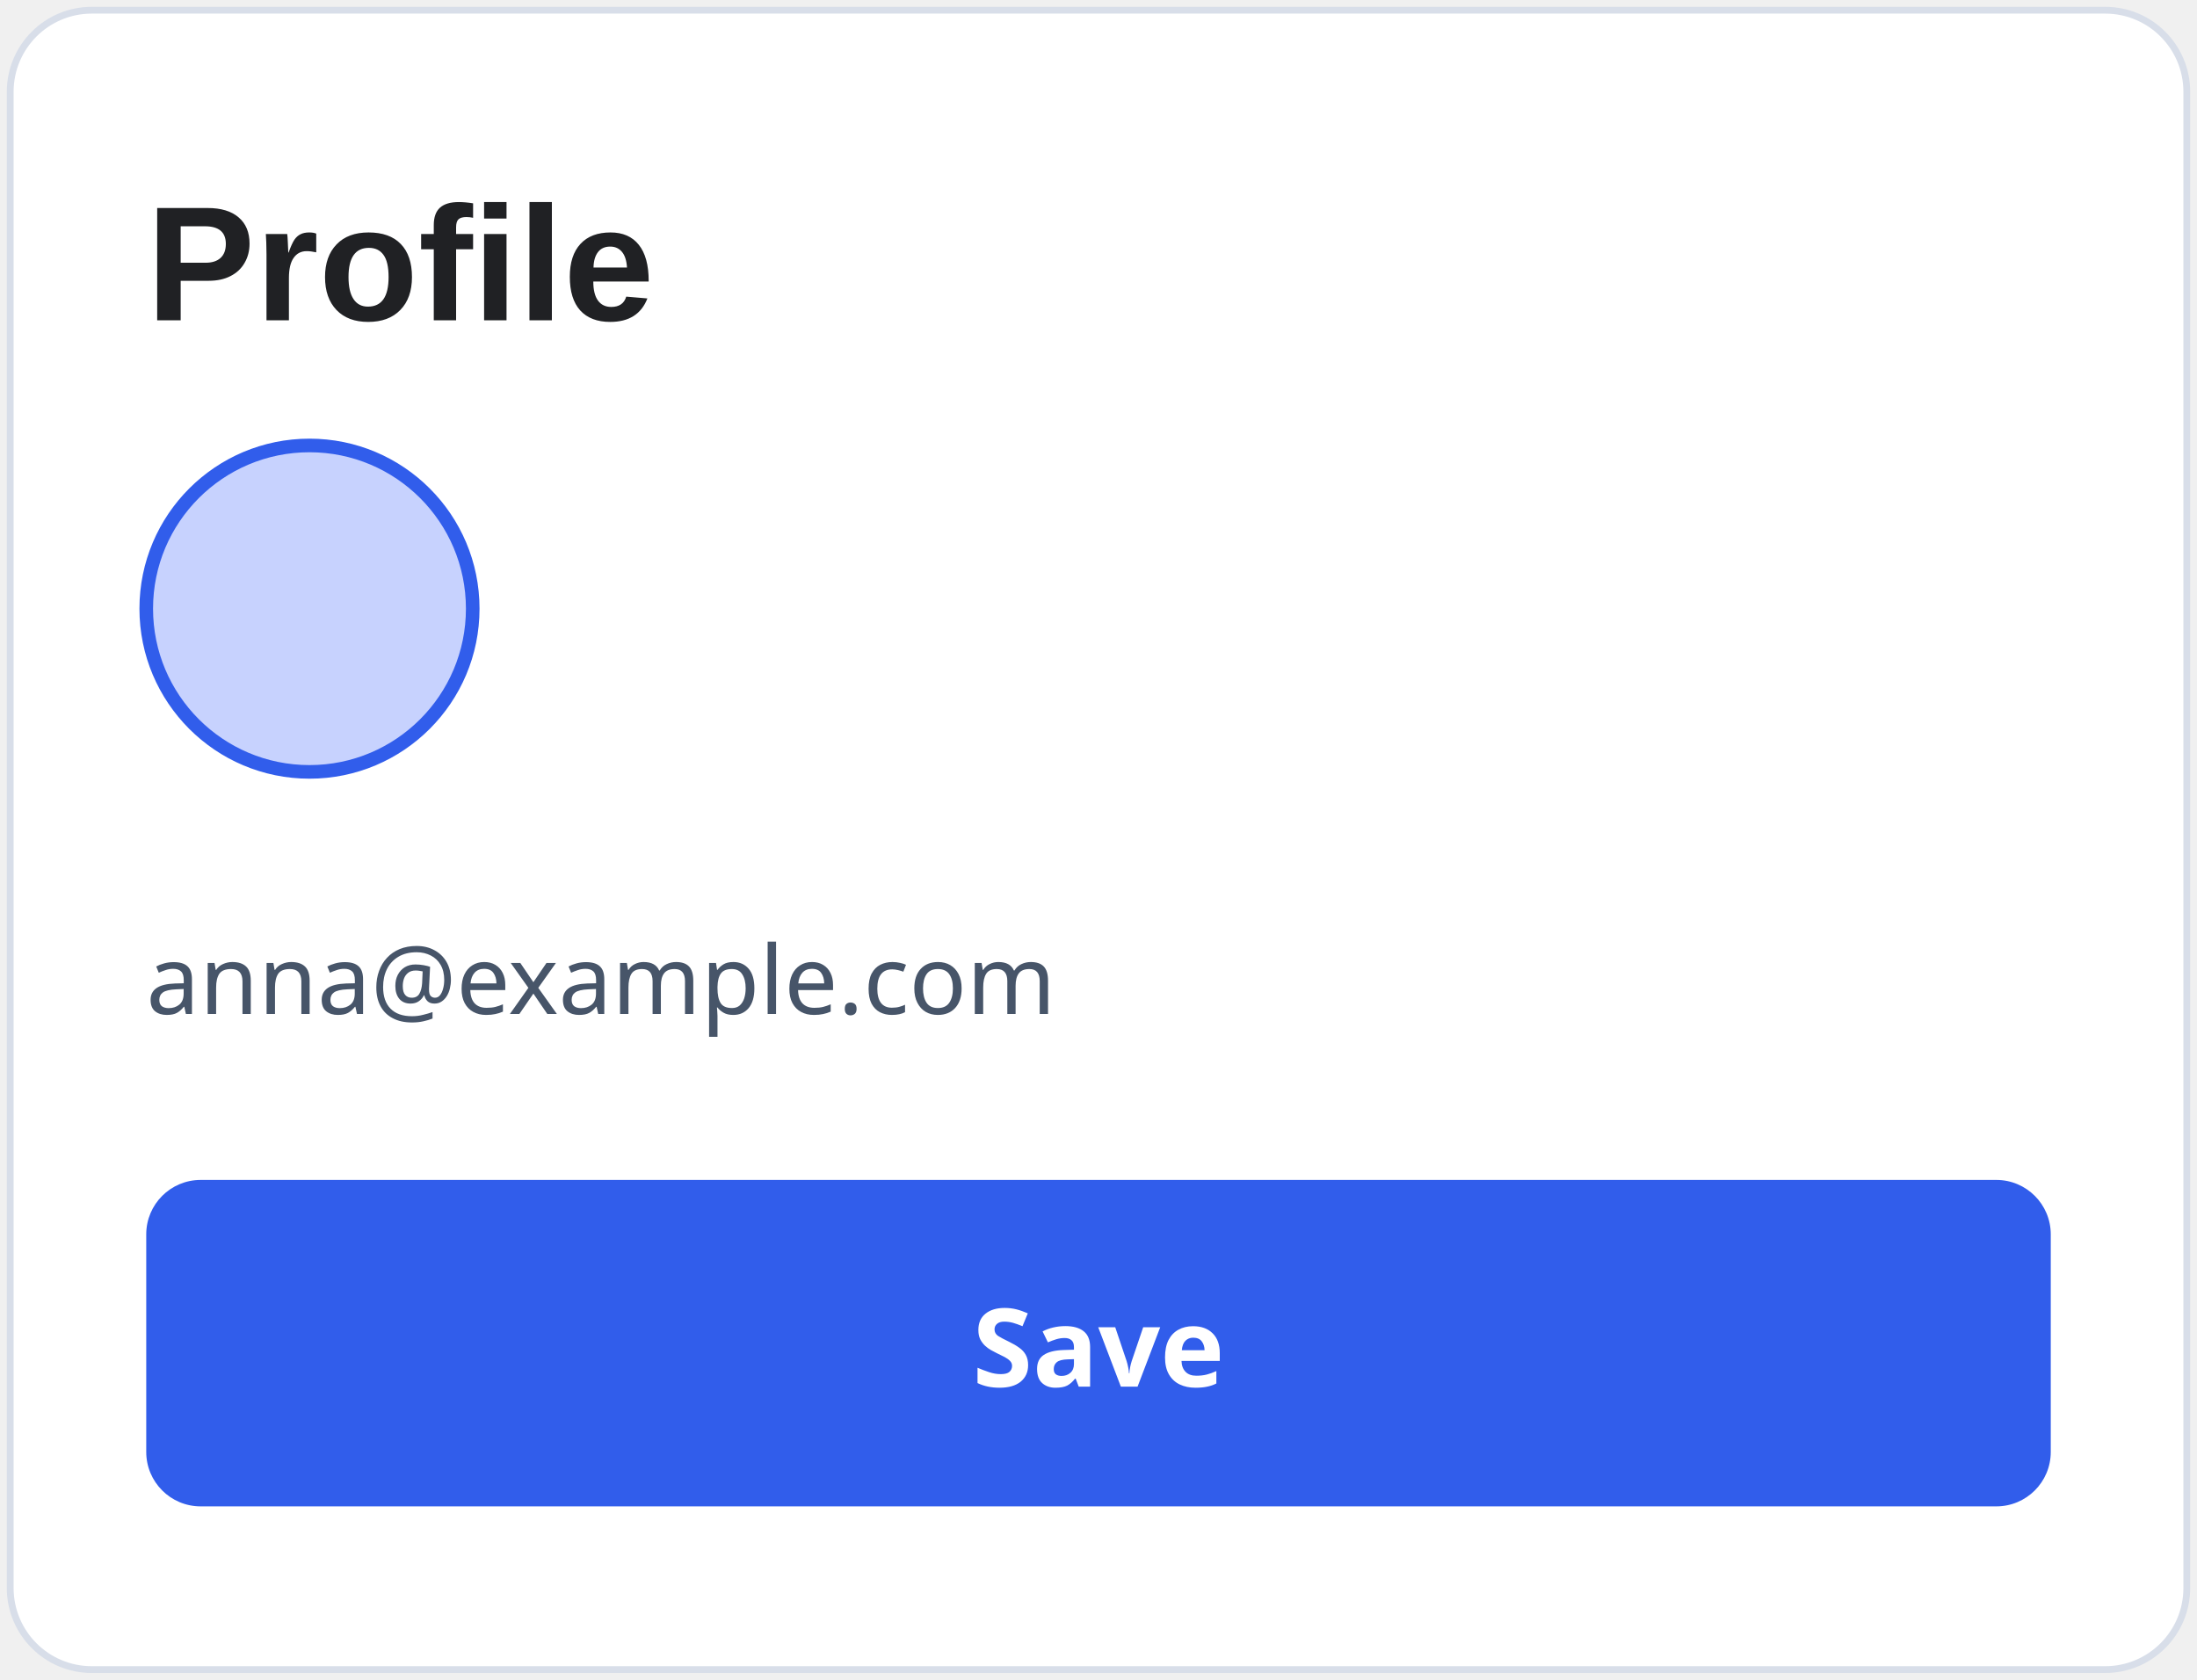
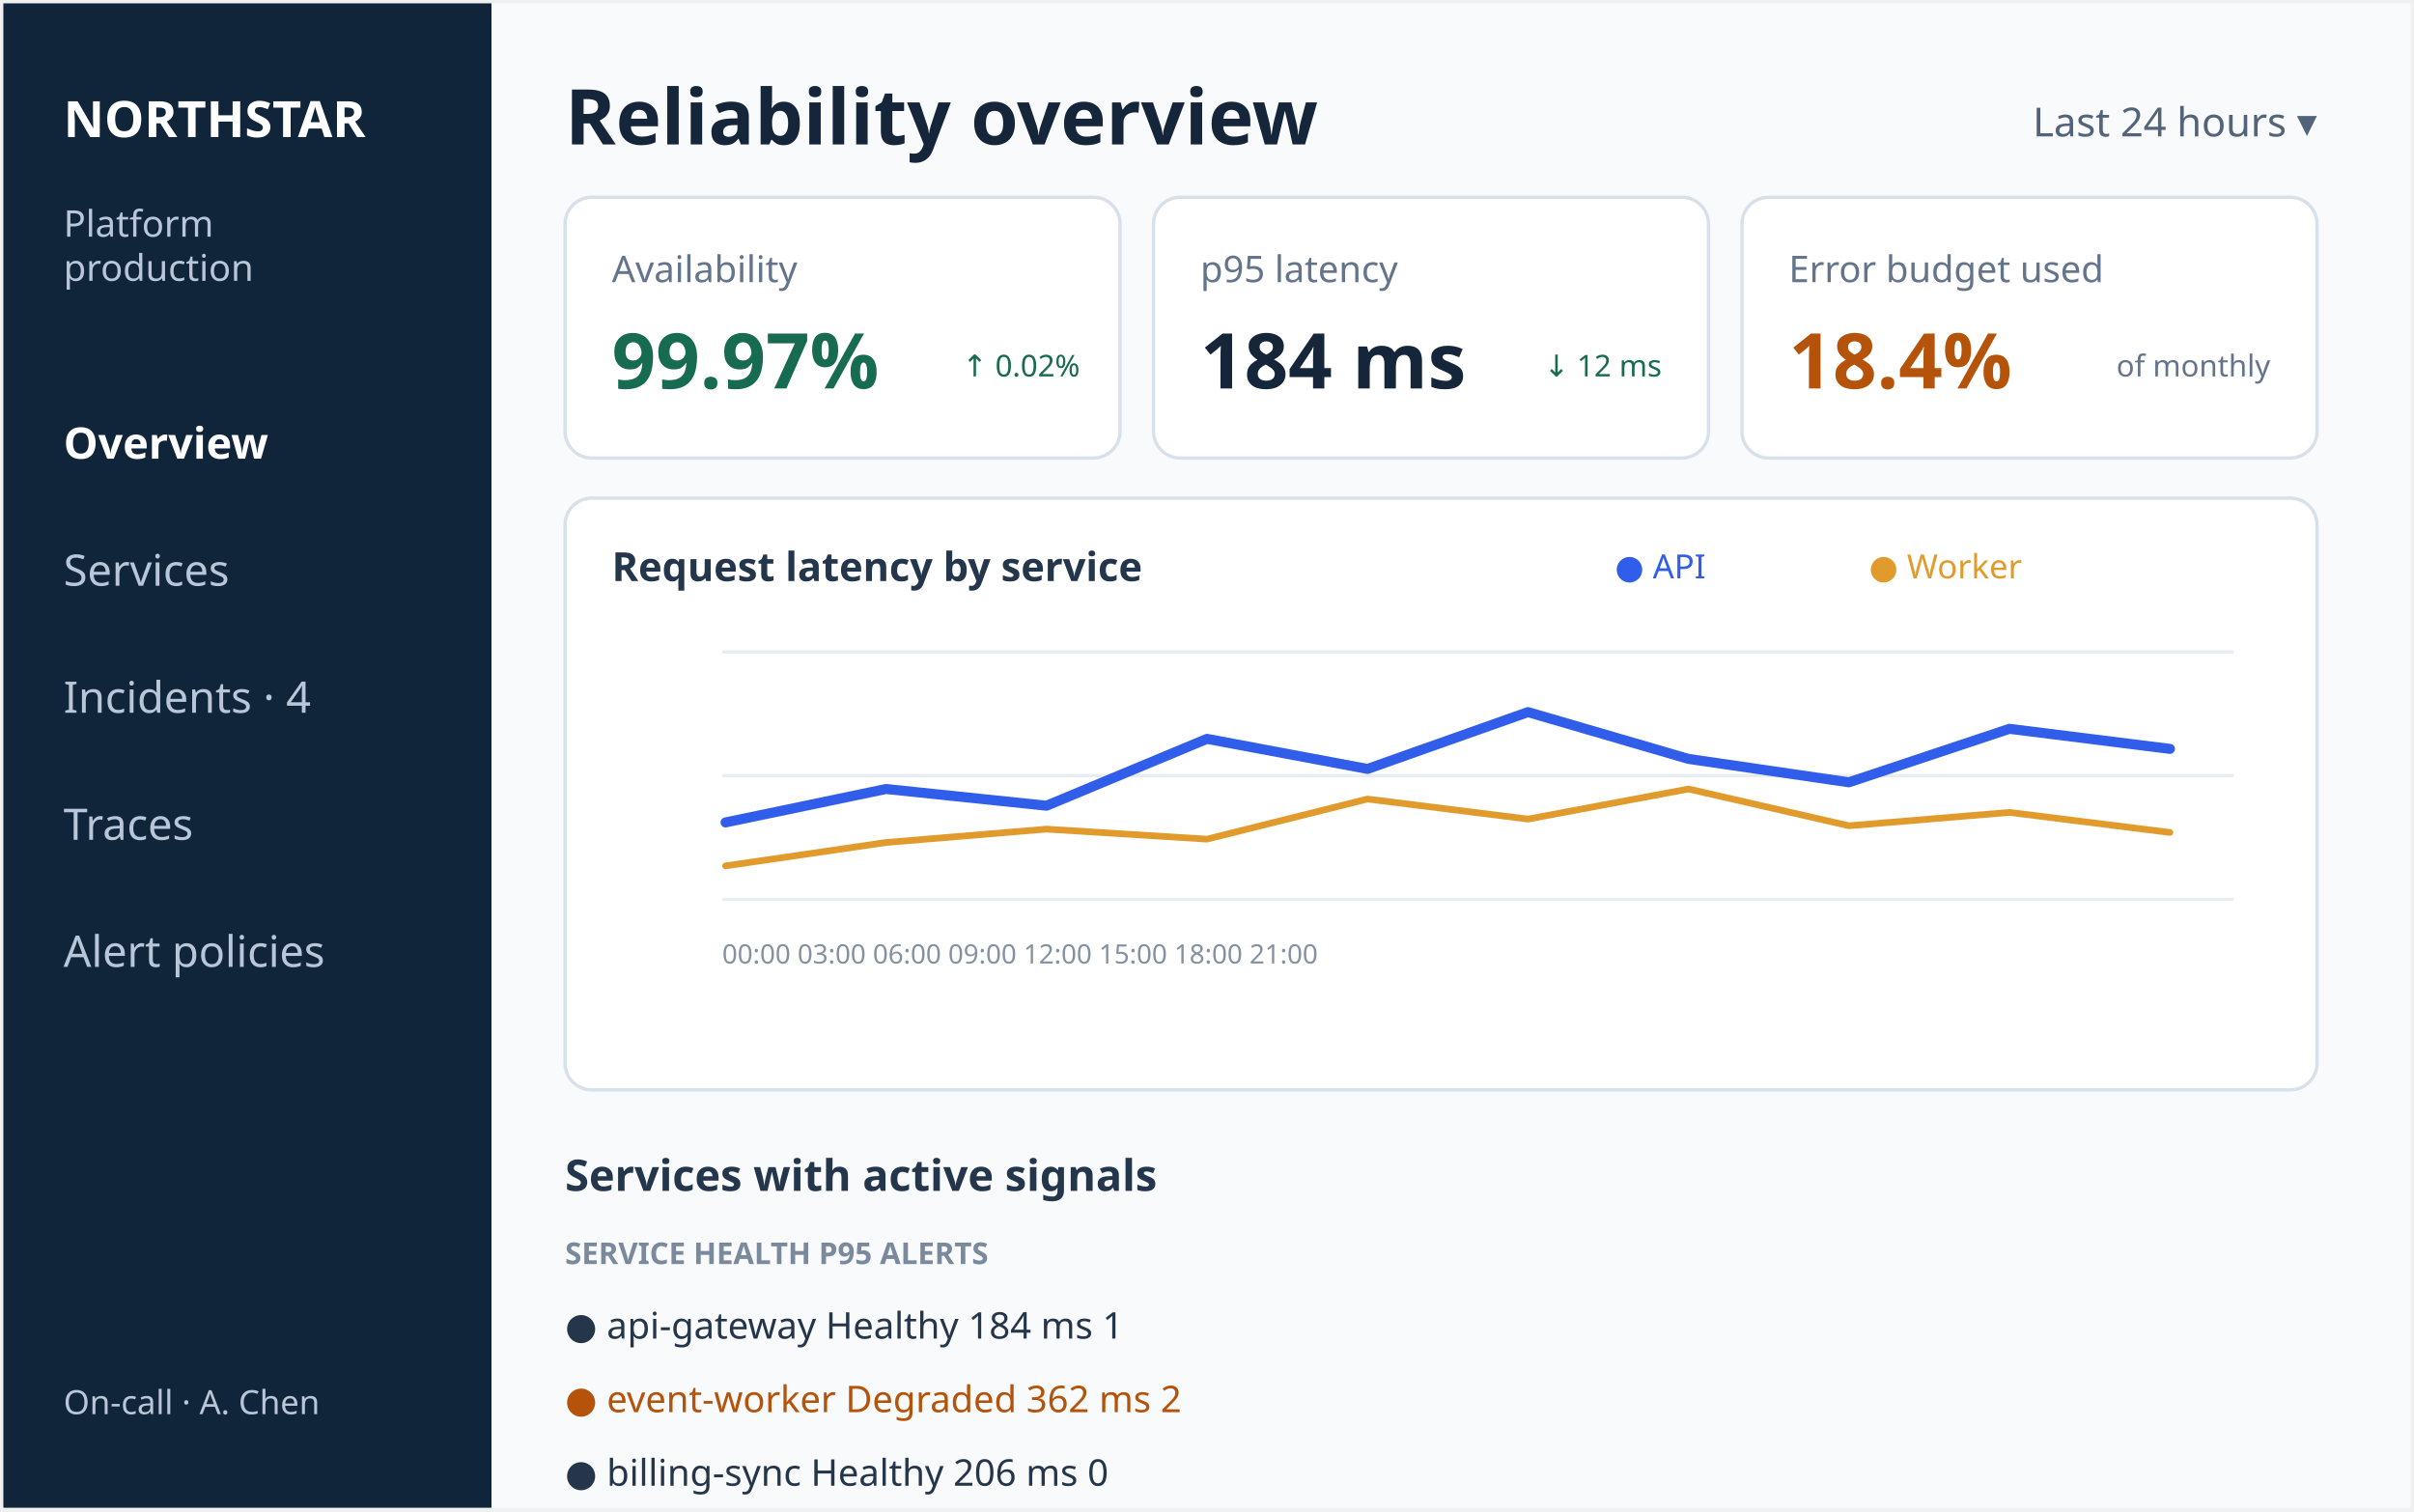
- <svg xmlns="http://www.w3.org/2000/svg" width="323" height="247" viewBox="-13.5 -1.5 323 247">
+ <svg xmlns="http://www.w3.org/2000/svg" width="722" height="452" viewBox="-1 -1 722 452">
  <g>
-     <path d="M 0 0 H 296 A 12 12 0 0 1 308 12 V 232 A 12 12 0 0 1 296 244 H 0 A 12 12 0 0 1 -12 232 V 12 A 12 12 0 0 1 0 0 Z" fill="#FFFFFF" stroke="#D8DEE9" stroke-width="1" />
+     <rect x="0" y="0" width="720" height="450" fill="#F8FAFC" stroke="none" />
    <defs>
      <clipPath id="bp-diagram-001-pencil-clip-1" clipPathUnits="userSpaceOnUse">
-         <path d="M 0 0 H 296 A 12 12 0 0 1 308 12 V 232 A 12 12 0 0 1 296 244 H 0 A 12 12 0 0 1 -12 232 V 12 A 12 12 0 0 1 0 0 Z" />
+         <rect x="0" y="0" width="720" height="450" />
      </clipPath>
    </defs>
    <g clip-path="url(#bp-diagram-001-pencil-clip-1)">
      <g>
-         <text x="8" y="45.6" text-anchor="start" font-size="24" font-family="Arial" font-weight="600" font-style="normal" letter-spacing="0" fill="#202124" stroke="none">
-           <tspan x="8" dy="0">Profile</tspan>
+         <rect x="0" y="0" width="146" height="450" fill="#10243A" stroke="none" />
+         <g>
+           <text x="18" y="40" text-anchor="start" font-size="15" font-family="sans-serif" font-weight="700" font-style="normal" letter-spacing="0" fill="#FFFFFF" stroke="none">
+             <tspan x="18" dy="0">NORTHSTAR</tspan>
+           </text>
+         </g>
+         <g>
+           <text x="18" y="69.8" text-anchor="start" font-size="11" font-family="sans-serif" font-weight="400" font-style="normal" letter-spacing="0" fill="#B8C6D8" stroke="none">
+             <tspan x="18" dy="0">Platform</tspan>
+             <tspan x="18" dy="13.2">production</tspan>
+           </text>
+         </g>
+         <g>
+           <text x="18" y="136.2" text-anchor="start" font-size="13" font-family="sans-serif" font-weight="600" font-style="normal" letter-spacing="0" fill="#FFFFFF" stroke="none">
+             <tspan x="18" dy="0">Overview</tspan>
+           </text>
+         </g>
+         <g>
+           <text x="18" y="174.2" text-anchor="start" font-size="13" font-family="sans-serif" font-weight="400" font-style="normal" letter-spacing="0" fill="#B8C6D8" stroke="none">
+             <tspan x="18" dy="0">Services</tspan>
+           </text>
+         </g>
+         <g>
+           <text x="18" y="212.2" text-anchor="start" font-size="13" font-family="sans-serif" font-weight="400" font-style="normal" letter-spacing="0" fill="#B8C6D8" stroke="none">
+             <tspan x="18" dy="0">Incidents  ·  4</tspan>
+           </text>
+         </g>
+         <g>
+           <text x="18" y="250.2" text-anchor="start" font-size="13" font-family="sans-serif" font-weight="400" font-style="normal" letter-spacing="0" fill="#B8C6D8" stroke="none">
+             <tspan x="18" dy="0">Traces</tspan>
+           </text>
+         </g>
+         <g>
+           <text x="18" y="288.2" text-anchor="start" font-size="13" font-family="sans-serif" font-weight="400" font-style="normal" letter-spacing="0" fill="#B8C6D8" stroke="none">
+             <tspan x="18" dy="0">Alert policies</tspan>
+           </text>
+         </g>
+         <g>
+           <text x="18" y="422" text-anchor="start" font-size="10" font-family="sans-serif" font-weight="400" font-style="normal" letter-spacing="0" fill="#B8C6D8" stroke="none">
+             <tspan x="18" dy="0">On-call · A. Chen</tspan>
+           </text>
+         </g>
+       </g>
+       <g>
+         <text x="168" y="42.2" text-anchor="start" font-size="23" font-family="sans-serif" font-weight="600" font-style="normal" letter-spacing="0" fill="#15253A" stroke="none">
+           <tspan x="168" dy="0">Reliability overview</tspan>
        </text>
      </g>
      <g>
-         <ellipse cx="32" cy="88" rx="24" ry="24" fill="#C7D2FE" stroke="#315DEB" stroke-width="2" />
-       </g>
-       <g>
-         <text x="8" y="147.6" text-anchor="start" font-size="14" font-family="sans-serif" font-weight="400" font-style="normal" letter-spacing="0" fill="#475569" stroke="none">
-           <tspan x="8" dy="0">anna@example.com</tspan>
+         <text x="692" y="39.8" text-anchor="end" font-size="12" font-family="sans-serif" font-weight="400" font-style="normal" letter-spacing="0" fill="#52637A" stroke="none">
+           <tspan x="692" dy="0">Last 24 hours  ▾</tspan>
        </text>
      </g>
      <g>
-         <path d="M 16 172 H 280 A 8 8 0 0 1 288 180 V 212 A 8 8 0 0 1 280 220 H 16 A 8 8 0 0 1 8 212 V 180 A 8 8 0 0 1 16 172 Z" fill="#315DEB" stroke="none" />
+         <path d="M 176 58 H 326 A 8 8 0 0 1 334 66 V 128 A 8 8 0 0 1 326 136 H 176 A 8 8 0 0 1 168 128 V 66 A 8 8 0 0 1 176 58 Z" fill="#FFFFFF" stroke="#D8E0EA" stroke-width="1" />
+       </g>
+       <g>
+         <text x="182" y="83.4" text-anchor="start" font-size="11" font-family="sans-serif" font-weight="400" font-style="normal" letter-spacing="0" fill="#64748B" stroke="none">
+           <tspan x="182" dy="0">Availability</tspan>
+         </text>
+       </g>
+       <g>
+         <text x="182" y="115.2" text-anchor="start" font-size="23" font-family="sans-serif" font-weight="600" font-style="normal" letter-spacing="0" fill="#176B50" stroke="none">
+           <tspan x="182" dy="0">99.97%</tspan>
+         </text>
+       </g>
+       <g>
+         <text x="322" y="111.6" text-anchor="end" font-size="9" font-family="sans-serif" font-weight="400" font-style="normal" letter-spacing="0" fill="#176B50" stroke="none">
+           <tspan x="322" dy="0">↑ 0.02%</tspan>
+         </text>
+       </g>
+       <g>
+         <path d="M 352 58 H 502 A 8 8 0 0 1 510 66 V 128 A 8 8 0 0 1 502 136 H 352 A 8 8 0 0 1 344 128 V 66 A 8 8 0 0 1 352 58 Z" fill="#FFFFFF" stroke="#D8E0EA" stroke-width="1" />
+       </g>
+       <g>
+         <text x="358" y="83.4" text-anchor="start" font-size="11" font-family="sans-serif" font-weight="400" font-style="normal" letter-spacing="0" fill="#64748B" stroke="none">
+           <tspan x="358" dy="0">p95 latency</tspan>
+         </text>
+       </g>
+       <g>
+         <text x="358" y="115.2" text-anchor="start" font-size="23" font-family="sans-serif" font-weight="600" font-style="normal" letter-spacing="0" fill="#15253A" stroke="none">
+           <tspan x="358" dy="0">184 ms</tspan>
+         </text>
+       </g>
+       <g>
+         <text x="496" y="111.6" text-anchor="end" font-size="9" font-family="sans-serif" font-weight="400" font-style="normal" letter-spacing="0" fill="#176B50" stroke="none">
+           <tspan x="496" dy="0">↓ 12 ms</tspan>
+         </text>
+       </g>
+       <g>
+         <path d="M 528 58 H 684 A 8 8 0 0 1 692 66 V 128 A 8 8 0 0 1 684 136 H 528 A 8 8 0 0 1 520 128 V 66 A 8 8 0 0 1 528 58 Z" fill="#FFFFFF" stroke="#D8E0EA" stroke-width="1" />
+       </g>
+       <g>
+         <text x="534" y="83.4" text-anchor="start" font-size="11" font-family="sans-serif" font-weight="400" font-style="normal" letter-spacing="0" fill="#64748B" stroke="none">
+           <tspan x="534" dy="0">Error budget used</tspan>
+         </text>
+       </g>
+       <g>
+         <text x="534" y="115.2" text-anchor="start" font-size="23" font-family="sans-serif" font-weight="600" font-style="normal" letter-spacing="0" fill="#B45309" stroke="none">
+           <tspan x="534" dy="0">18.4%</tspan>
+         </text>
+       </g>
+       <g>
+         <text x="678" y="111.6" text-anchor="end" font-size="9" font-family="sans-serif" font-weight="400" font-style="normal" letter-spacing="0" fill="#64748B" stroke="none">
+           <tspan x="678" dy="0">of monthly</tspan>
+         </text>
+       </g>
+       <g>
+         <path d="M 176 148 H 684 A 8 8 0 0 1 692 156 V 317 A 8 8 0 0 1 684 325 H 176 A 8 8 0 0 1 168 317 V 156 A 8 8 0 0 1 176 148 Z" fill="#FFFFFF" stroke="#D8E0EA" stroke-width="1" />
        <g>
-           <text x="148" y="202.4" text-anchor="middle" font-size="16" font-family="sans-serif" font-weight="600" font-style="normal" letter-spacing="0" fill="#FFFFFF" stroke="none">
-             <tspan x="148" dy="0">Save</tspan>
+           <text x="182" y="172.8" text-anchor="start" font-size="12" font-family="sans-serif" font-weight="600" font-style="normal" letter-spacing="0" fill="#24364B" stroke="none">
+             <tspan x="182" dy="0">Request latency by service</tspan>
          </text>
        </g>
+         <g>
+           <text x="482" y="172" text-anchor="start" font-size="10" font-family="sans-serif" font-weight="400" font-style="normal" letter-spacing="0" fill="#315DEB" stroke="none">
+             <tspan x="482" dy="0">● API</tspan>
+           </text>
+         </g>
+         <g>
+           <text x="558" y="172" text-anchor="start" font-size="10" font-family="sans-serif" font-weight="400" font-style="normal" letter-spacing="0" fill="#E19B2D" stroke="none">
+             <tspan x="558" dy="0">● Worker</tspan>
+           </text>
+         </g>
+         <g>
+           <path d="M0 0 L452 0" transform="translate(215 194)" fill="none" stroke="#E8EDF3" stroke-width="1" />
+         </g>
+         <g>
+           <path d="M0 0 L452 0" transform="translate(215 231)" fill="none" stroke="#E8EDF3" stroke-width="1" />
+         </g>
+         <g>
+           <path d="M0 0 L452 0" transform="translate(215 268)" fill="none" stroke="#E8EDF3" stroke-width="1" />
+         </g>
+         <g>
+           <path d="M0 57 L48 47 L96 52 L144 32 L192 41 L240 24 L288 38 L336 45 L384 29 L432 35" transform="translate(216 188)" fill="none" stroke="#315DEB" stroke-width="3" stroke-linecap="round" stroke-linejoin="round" />
+         </g>
+         <g>
+           <path d="M0 70 L48 63 L96 59 L144 62 L192 50 L240 56 L288 47 L336 58 L384 54 L432 60" transform="translate(216 188)" fill="none" stroke="#E19B2D" stroke-width="2" stroke-linecap="round" stroke-linejoin="round" />
+         </g>
+         <g>
+           <text x="215" y="287.2" text-anchor="start" font-size="8" font-family="sans-serif" font-weight="400" font-style="normal" letter-spacing="0" fill="#8391A3" stroke="none">
+             <tspan x="215" dy="0">00:00         03:00         06:00         09:00         12:00         15:00         18:00         21:00</tspan>
+           </text>
+         </g>
+       </g>
+       <g>
+         <text x="168" y="355.2" text-anchor="start" font-size="13" font-family="sans-serif" font-weight="600" font-style="normal" letter-spacing="0" fill="#24364B" stroke="none">
+           <tspan x="168" dy="0">Services with active signals</tspan>
+         </text>
+       </g>
+       <g>
+         <text x="168" y="377.1" text-anchor="start" font-size="9" font-family="sans-serif" font-weight="600" font-style="normal" letter-spacing="0" fill="#7A899B" stroke="none">
+           <tspan x="168" dy="0">SERVICE                                      HEALTH        P95       ALERTS</tspan>
+         </text>
+       </g>
+       <g>
+         <text x="168" y="399.4" text-anchor="start" font-size="11" font-family="sans-serif" font-weight="400" font-style="normal" letter-spacing="0" fill="#25364A" stroke="none">
+           <tspan x="168" dy="0">●  api-gateway                              Healthy       184 ms       1</tspan>
+         </text>
+       </g>
+       <g>
+         <text x="168" y="421.4" text-anchor="start" font-size="11" font-family="sans-serif" font-weight="400" font-style="normal" letter-spacing="0" fill="#B45309" stroke="none">
+           <tspan x="168" dy="0">●  event-worker                            Degraded      362 ms       2</tspan>
+         </text>
+       </g>
+       <g>
+         <text x="168" y="443.4" text-anchor="start" font-size="11" font-family="sans-serif" font-weight="400" font-style="normal" letter-spacing="0" fill="#25364A" stroke="none">
+           <tspan x="168" dy="0">●  billing-sync                              Healthy       206 ms       0</tspan>
+         </text>
      </g>
    </g>
  </g>
</svg>
